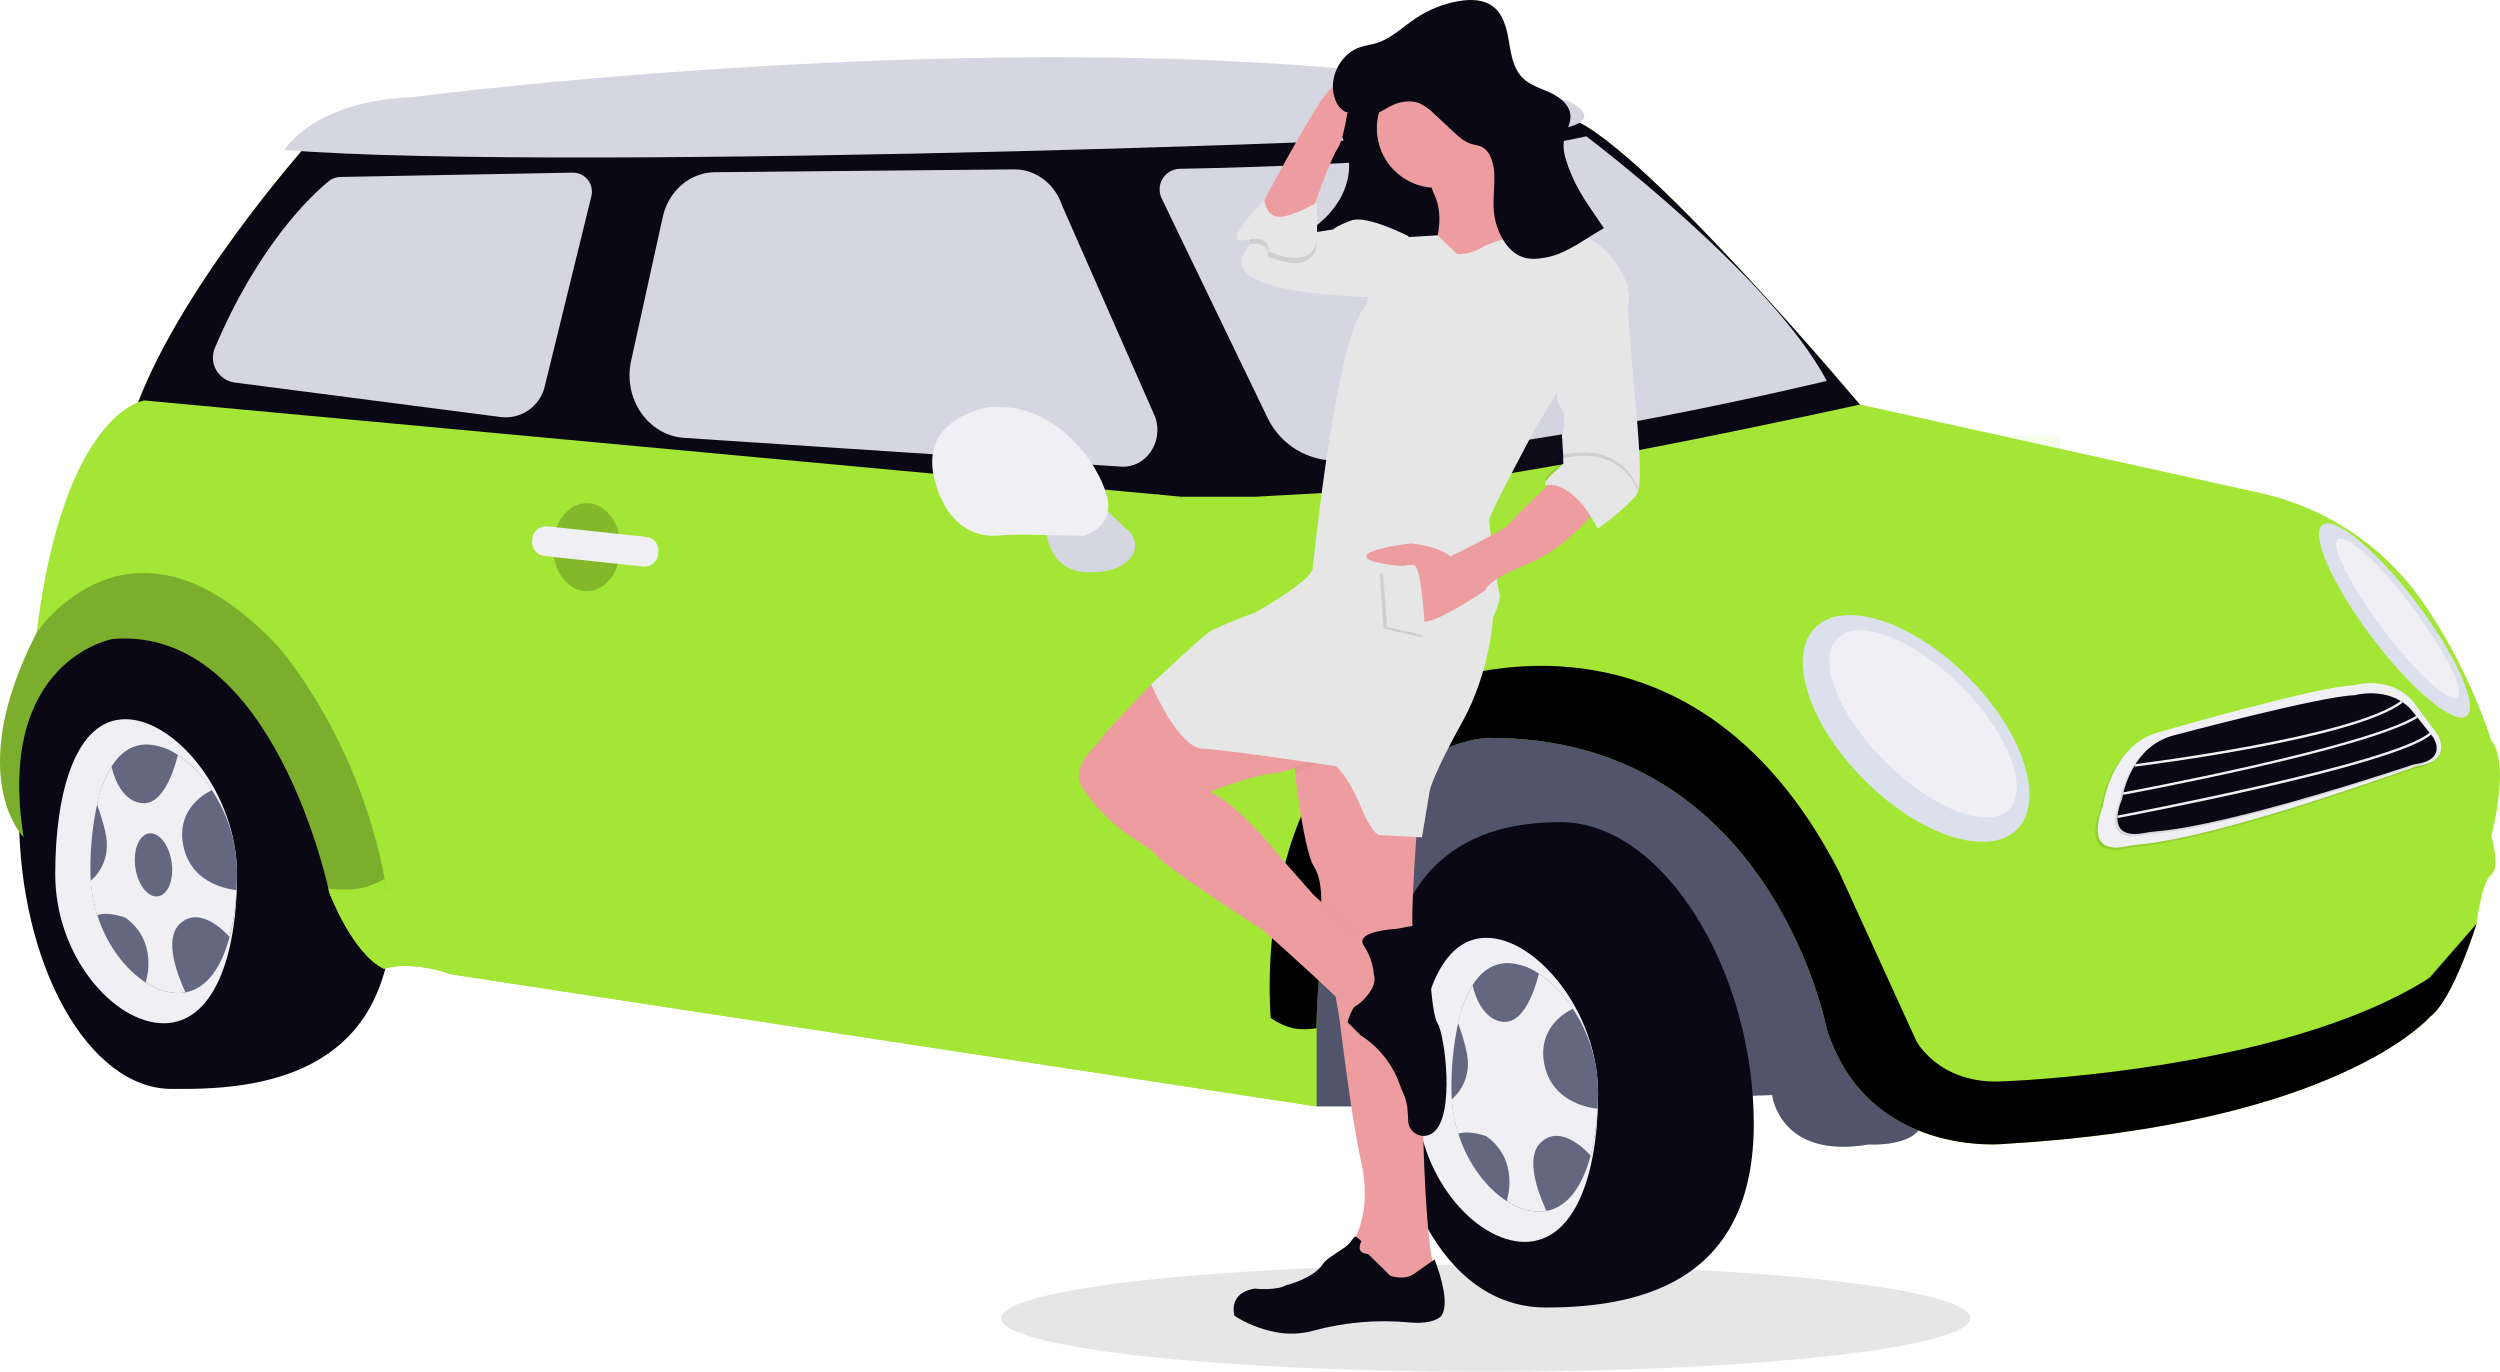
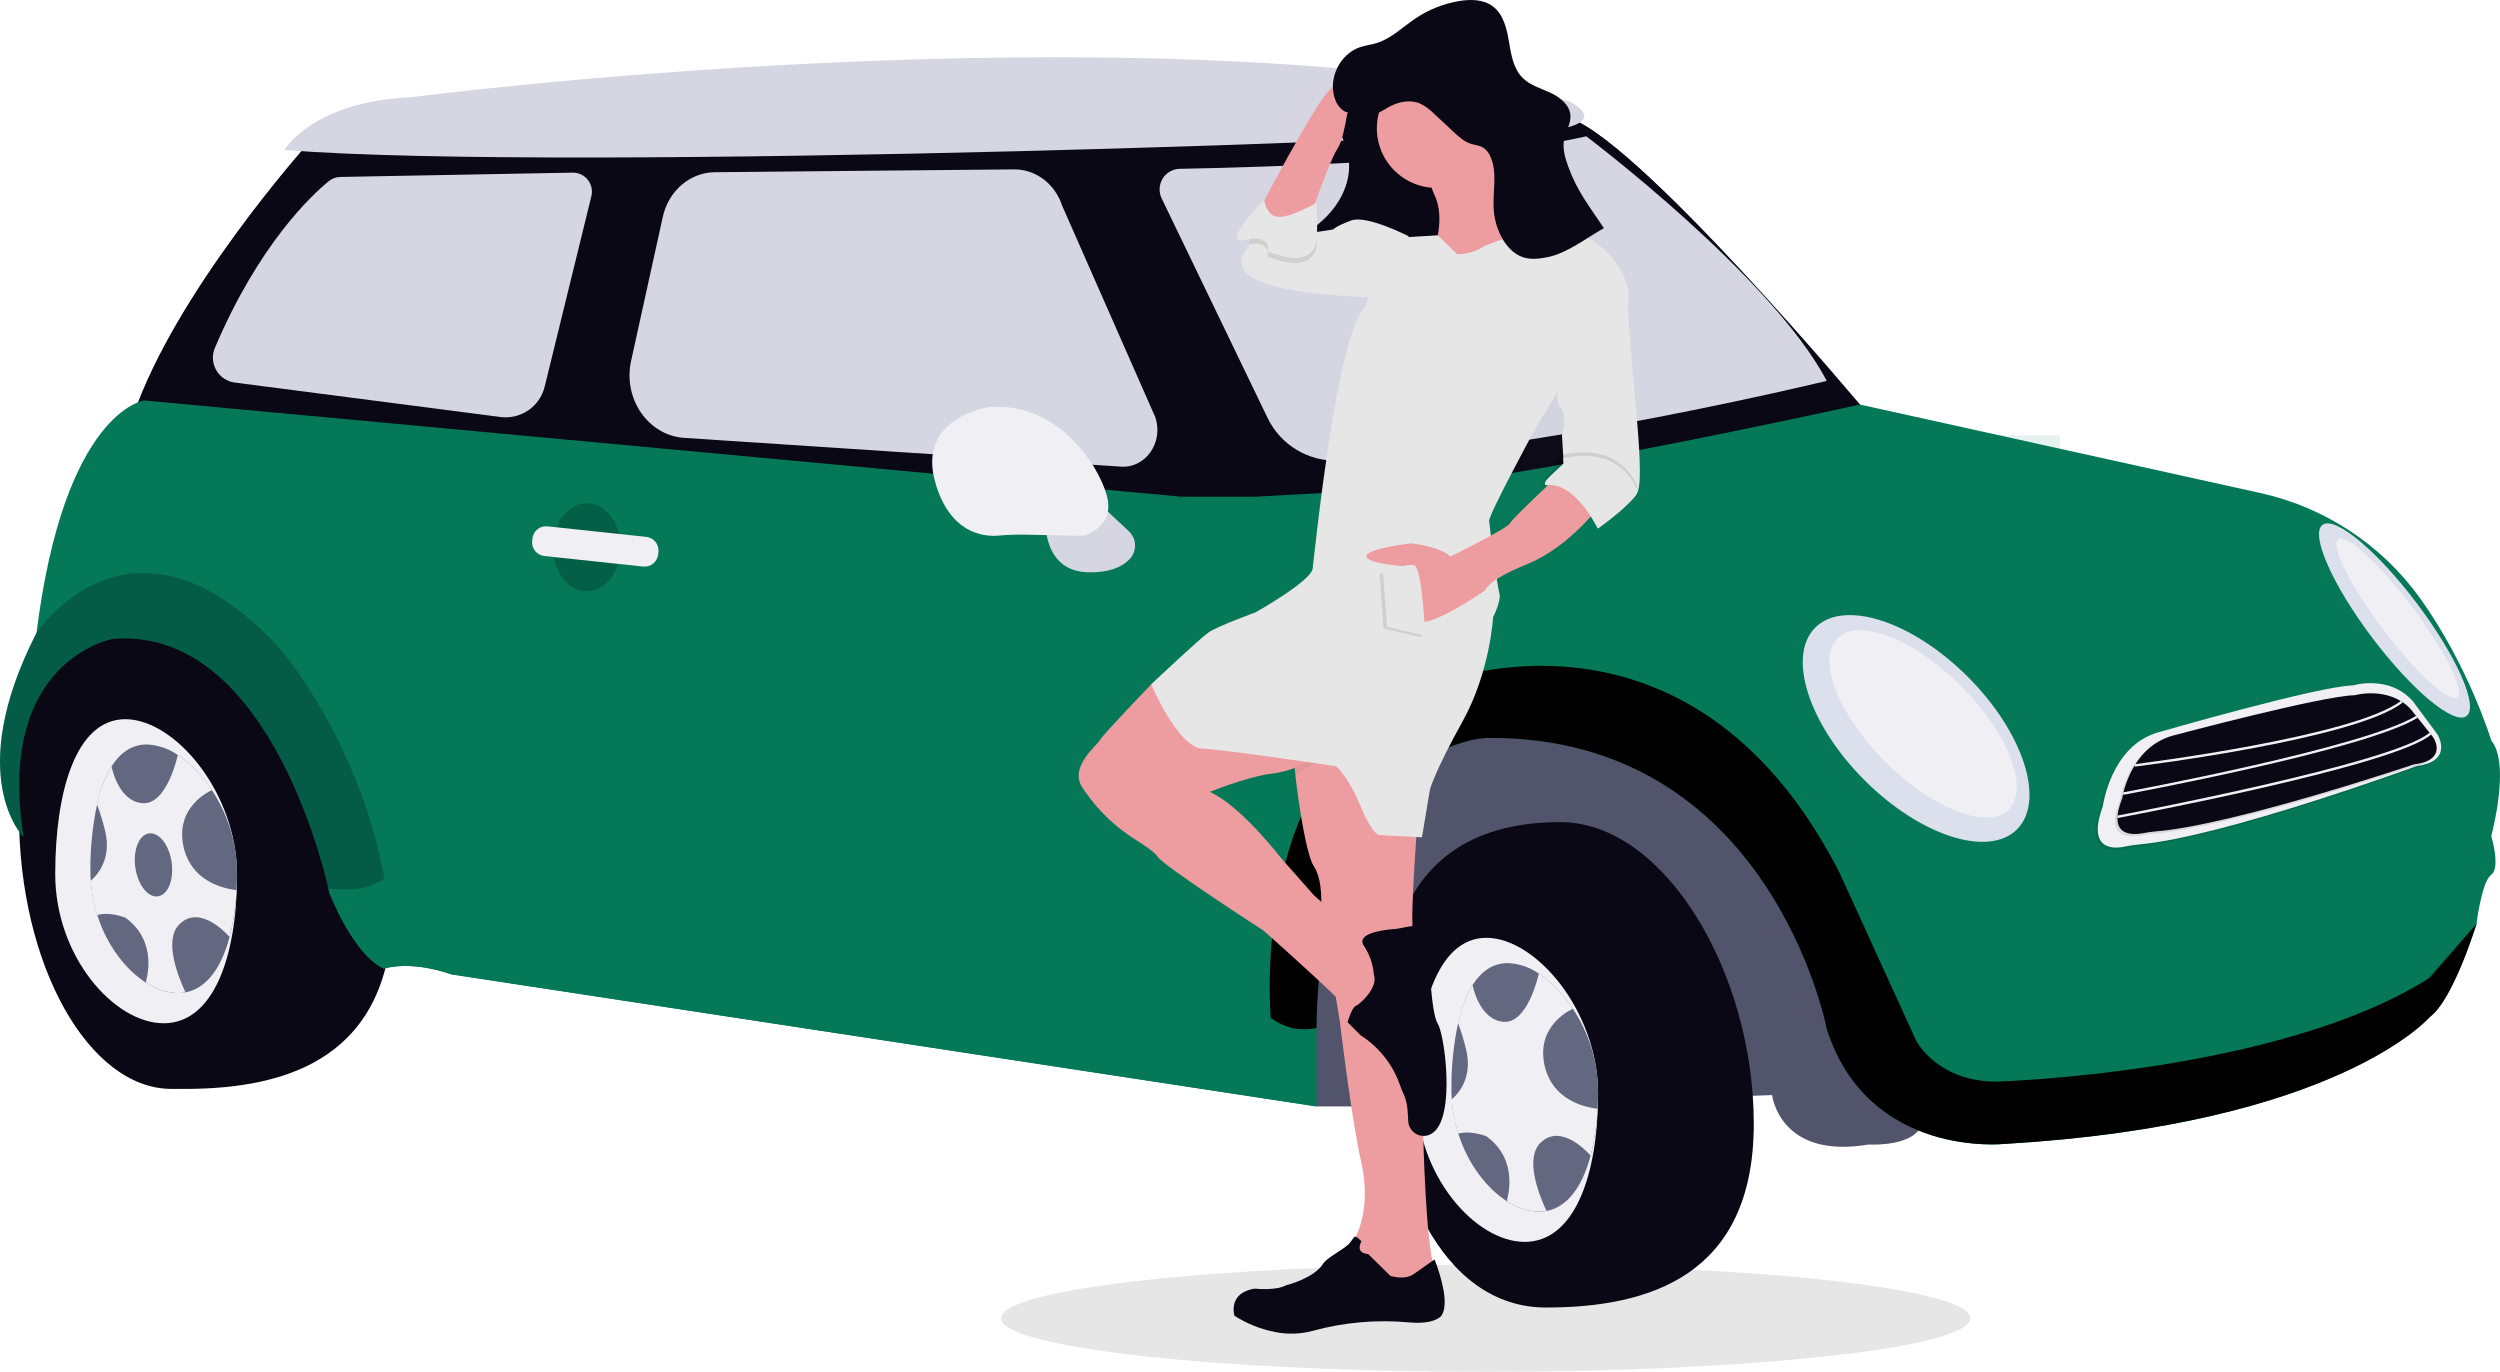
<svg xmlns="http://www.w3.org/2000/svg" width="960" height="526.782" viewBox="0 0 960 526.782">
  <defs>
    <linearGradient id="a" x1="1.208" y1="-3.42" x2="2.208" y2="-3.42" gradientUnits="objectBoundingBox">
      <stop offset="0" stop-color="gray" stop-opacity="0.251" />
      <stop offset="0.54" stop-color="gray" stop-opacity="0.122" />
      <stop offset="1" stop-color="gray" stop-opacity="0.102" />
    </linearGradient>
  </defs>
  <g transform="translate(-469.736 -463.079)">
    <ellipse cx="186.09" cy="20.583" rx="186.09" ry="20.583" transform="translate(854.164 948.694)" fill="#e6e6e6" style="isolation:isolate" />
-     <rect width="46.716" height="46.716" transform="translate(1105.612 644.26)" fill="#a3e635" opacity="0.1" style="isolation:isolate" />
-     <rect width="46.716" height="46.716" transform="translate(1105.612 741.105)" fill="#a3e635" opacity="0.1" style="isolation:isolate" />
-     <path d="M739.686,716.783v36.893q-23.44-1.548-46.716-4.982V716.783Z" transform="translate(412.642 121.156)" fill="#a3e635" opacity="0.1" style="isolation:isolate" />
-     <rect width="163.522" height="21.161" transform="translate(798.649 610.409)" fill="#a3e635" opacity="0.1" style="isolation:isolate" />
-     <rect width="163.522" height="21.161" transform="translate(798.649 674.667)" fill="#a3e635" opacity="0.1" style="isolation:isolate" />
-     <path d="M573.566,625.973v21.15H452.725q-7.882-6.018-15.547-12.341c-3.543-2.922-7.054-5.909-10.619-8.809Z" transform="translate(388.606 112.963)" fill="#a3e635" opacity="0.1" style="isolation:isolate" />
-     <path d="M565.947,684.973v21.161H553.192Q531.714,696.377,511,684.973Z" transform="translate(396.225 118.286)" fill="#a3e635" opacity="0.1" style="isolation:isolate" />
-     <rect width="30.406" height="30.406" transform="translate(571.862 691.751)" fill="#a3e635" opacity="0.1" style="isolation:isolate" />
-     <rect width="30.406" height="30.406" transform="translate(1230.355 630.262)" fill="#a3e635" opacity="0.1" style="isolation:isolate" />
-     <rect width="30.406" height="30.406" transform="translate(1230.355 705.281)" fill="#a3e635" opacity="0.1" style="isolation:isolate" />
-     <rect width="30.406" height="30.406" transform="translate(1346.464 705.281)" fill="#a3e635" opacity="0.1" style="isolation:isolate" />
-     <rect width="30.406" height="30.406" transform="translate(1230.355 780.299)" fill="#a3e635" opacity="0.1" style="isolation:isolate" />
-     <rect width="30.406" height="30.406" transform="translate(1346.464 780.299)" fill="#a3e635" opacity="0.1" style="isolation:isolate" />
-     <path d="M774.41,708.46V688.847h30.406v16.822Z" transform="translate(455.945 166.459)" fill="#a3e635" opacity="0.1" style="isolation:isolate" />
-     <path d="M139,615.163c.981.556,1.973,1.09,2.976,1.624v-.534h8.536v4.819l1.821.829v-5.647h8.536v9.256l1.821.7v-9.954h9.082v13.083l1.821.567v-14.74Z" transform="translate(362.662 111.987)" fill="#a3e635" opacity="0.1" style="isolation:isolate" />
-     <path d="M337.648,443.792s-8.874,24.476,9.452,26.7a4.437,4.437,0,0,0,5.146-.883s-1.286-.425-.1-2.8a11.846,11.846,0,0,0,.927-2.671,5.887,5.887,0,0,0-.382-3.718h0s-.818-7.86-11.458-13.977c0,0-1.908-2.747-2.573-2.867l.556,4.742s3.456-.534,5.647,1.341c0,0-5.451-1.483-5.6-.632,0,.174.4,2.5.4,2.5s6.018-.9,9.311,2.093c0,0-6.3-2.638-9.158-1.21l.861,3.467s6.312-1.265,10.183,2.006c0,0-6.683-2.518-9.954-1.254l1.3,3.271s6.182-1.09,9.387,1.624c0,0-8.013-2.18-9.038-.894a16.843,16.843,0,0,0,2.126,3.576s4.448-.709,6.171,1.09c0,0-5.506-.861-5.7-.294,0,0,2.813,3.38,5.146,4.361a13.344,13.344,0,0,1-5.647-3.87,7.381,7.381,0,0,0,.785,4.132s-2.366-1.09-1.461-4.961c0,0-2.093-2.715-2.1-3.271,0,0-1.428,3.685-1.09,6.269,0,0-1.744-2.7.72-7.13l-1.374-3.271s-2.18,4.764-2.028,7.1c0,0-1.352-3.042,1.744-7.948l-.872-3.4a27.178,27.178,0,0,0-2.584,6.541s-.643-3.085,2.377-7.566l-.316-2.333s-1.537,2.922-1.9,3.8-.632.85-.632.85a11.284,11.284,0,0,1,2.377-5.636S337.953,443.792,337.648,443.792Z" transform="translate(380.391 96.506)" fill="#a3e635" opacity="0.1" style="isolation:isolate" />
-     <path d="M922.97,673.842l10.979,11.589,17.411-30.679-1.57-3.445Z" transform="translate(469.349 163.072)" fill="#a3e635" />
+     <rect width="46.716" height="46.716" transform="translate(1105.612 644.26)" fill="#047857" opacity="0.1" style="isolation:isolate" />
+     <rect width="46.716" height="46.716" transform="translate(1105.612 741.105)" fill="#047857" opacity="0.1" style="isolation:isolate" />
+     <path d="M739.686,716.783v36.893q-23.44-1.548-46.716-4.982V716.783Z" transform="translate(412.642 121.156)" fill="#047857" opacity="0.1" style="isolation:isolate" />
+     <rect width="163.522" height="21.161" transform="translate(798.649 610.409)" fill="#047857" opacity="0.1" style="isolation:isolate" />
+     <rect width="163.522" height="21.161" transform="translate(798.649 674.667)" fill="#047857" opacity="0.1" style="isolation:isolate" />
+     <path d="M573.566,625.973v21.15H452.725q-7.882-6.018-15.547-12.341c-3.543-2.922-7.054-5.909-10.619-8.809Z" transform="translate(388.606 112.963)" fill="#047857" opacity="0.1" style="isolation:isolate" />
+     <path d="M565.947,684.973v21.161H553.192Q531.714,696.377,511,684.973Z" transform="translate(396.225 118.286)" fill="#047857" opacity="0.1" style="isolation:isolate" />
+     <rect width="30.406" height="30.406" transform="translate(571.862 691.751)" fill="#047857" opacity="0.1" style="isolation:isolate" />
+     <rect width="30.406" height="30.406" transform="translate(1230.355 630.262)" fill="#047857" opacity="0.1" style="isolation:isolate" />
+     <rect width="30.406" height="30.406" transform="translate(1230.355 705.281)" fill="#047857" opacity="0.1" style="isolation:isolate" />
+     <rect width="30.406" height="30.406" transform="translate(1346.464 705.281)" fill="#047857" opacity="0.1" style="isolation:isolate" />
+     <rect width="30.406" height="30.406" transform="translate(1230.355 780.299)" fill="#047857" opacity="0.1" style="isolation:isolate" />
+     <rect width="30.406" height="30.406" transform="translate(1346.464 780.299)" fill="#047857" opacity="0.1" style="isolation:isolate" />
+     <path d="M774.41,708.46V688.847h30.406v16.822Z" transform="translate(455.945 166.459)" fill="#047857" opacity="0.1" style="isolation:isolate" />
+     <path d="M139,615.163c.981.556,1.973,1.09,2.976,1.624v-.534h8.536v4.819l1.821.829v-5.647h8.536v9.256l1.821.7v-9.954h9.082v13.083l1.821.567v-14.74Z" transform="translate(362.662 111.987)" fill="#047857" opacity="0.1" style="isolation:isolate" />
+     <path d="M337.648,443.792s-8.874,24.476,9.452,26.7a4.437,4.437,0,0,0,5.146-.883s-1.286-.425-.1-2.8a11.846,11.846,0,0,0,.927-2.671,5.887,5.887,0,0,0-.382-3.718h0s-.818-7.86-11.458-13.977c0,0-1.908-2.747-2.573-2.867l.556,4.742s3.456-.534,5.647,1.341c0,0-5.451-1.483-5.6-.632,0,.174.4,2.5.4,2.5s6.018-.9,9.311,2.093c0,0-6.3-2.638-9.158-1.21l.861,3.467s6.312-1.265,10.183,2.006c0,0-6.683-2.518-9.954-1.254l1.3,3.271s6.182-1.09,9.387,1.624c0,0-8.013-2.18-9.038-.894a16.843,16.843,0,0,0,2.126,3.576s4.448-.709,6.171,1.09c0,0-5.506-.861-5.7-.294,0,0,2.813,3.38,5.146,4.361a13.344,13.344,0,0,1-5.647-3.87,7.381,7.381,0,0,0,.785,4.132s-2.366-1.09-1.461-4.961c0,0-2.093-2.715-2.1-3.271,0,0-1.428,3.685-1.09,6.269,0,0-1.744-2.7.72-7.13l-1.374-3.271s-2.18,4.764-2.028,7.1c0,0-1.352-3.042,1.744-7.948l-.872-3.4a27.178,27.178,0,0,0-2.584,6.541s-.643-3.085,2.377-7.566l-.316-2.333s-1.537,2.922-1.9,3.8-.632.85-.632.85a11.284,11.284,0,0,1,2.377-5.636S337.953,443.792,337.648,443.792Z" transform="translate(380.391 96.506)" fill="#047857" opacity="0.1" style="isolation:isolate" />
+     <path d="M922.97,673.842l10.979,11.589,17.411-30.679-1.57-3.445Z" transform="translate(469.349 163.072)" fill="#047857" />
    <path d="M922.97,673.842l10.979,11.589,17.411-30.679-1.57-3.445Z" transform="translate(469.349 163.072)" opacity="0.2" style="isolation:isolate" />
    <path d="M259.824,703.518c0,58.218-39.869,70.57-79.826,70.57s-62.448-49.06-62.448-107.3S149.94,561.363,189.9,561.363,259.824,645.3,259.824,703.518Z" transform="translate(360.727 107.133)" fill="#090814" />
    <path d="M232.356,668.507c0,58.218-25.664,105.424-57.324,105.424s-58.578-47.207-58.578-105.424c0-8.046-1.243-15.874-.316-23.4,5.789-46.956,31.616-82.017,58.872-82.017C206.692,563.093,232.356,610.289,232.356,668.507Z" transform="translate(360.569 107.289)" fill="#090814" />
-     <path d="M222.949,425.4S172.7,481.74,156.74,528.7l433.908,47.9,232.435-47.9S731.025,418.387,706.146,414.125,222.949,425.4,222.949,425.4Z" transform="translate(364.263 93.782)" fill="#a3e635" />
+     <path d="M222.949,425.4S172.7,481.74,156.74,528.7l433.908,47.9,232.435-47.9S731.025,418.387,706.146,414.125,222.949,425.4,222.949,425.4Z" transform="translate(364.263 93.782)" fill="#047857" />
    <path d="M222.949,425.4S172.7,481.74,156.74,528.7l433.908,47.9,232.435-47.9S731.025,418.387,706.146,414.125,222.949,425.4,222.949,425.4Z" transform="translate(364.263 93.782)" fill="#090814" style="isolation:isolate" />
-     <path d="M476.53,512.8l69.643,195.39V658.734l19.384-55.362,53.7-23.778,68.1,30.9,24.356,7.61,2.126-45.07-80.96-39.913L595.19,515.031l-86.269-7.523-23.8-4.252Z" transform="translate(429.07 149.715)" fill="#a3e635" />
-     <path d="M539.134,576.913l63.364,7.272c-2.878-25.3,15.906-25.3,15.906-25.3l-63.386-10.968H525.43" transform="translate(397.527 105.92)" fill="#a3e635" />
+     <path d="M476.53,512.8l69.643,195.39V658.734l19.384-55.362,53.7-23.778,68.1,30.9,24.356,7.61,2.126-45.07-80.96-39.913L595.19,515.031l-86.269-7.523-23.8-4.252Z" transform="translate(429.07 149.715)" fill="#047857" />
+     <path d="M539.134,576.913l63.364,7.272c-2.878-25.3,15.906-25.3,15.906-25.3l-63.386-10.968H525.43" transform="translate(397.527 105.92)" fill="#047857" />
    <path d="M574.066,775.784h44.917l130.074-4.361s2.813,24.8,37.068,18.97c0,0,18.861,1.21,20.889-9.038S764.059,676.4,764.059,676.4L702.734,630.61l-55.6-13.5-39.913,11.742-25.359,40.338L565.9,724.413Z" transform="translate(401.178 112.163)" fill="#636780" />
    <path d="M574.066,775.784h44.917l130.074-4.361s2.813,24.8,37.068,18.97c0,0,18.861,1.21,20.889-9.038S764.059,676.4,764.059,676.4L702.734,630.61l-55.6-13.5-39.913,11.742-25.359,40.338L565.9,724.413Z" transform="translate(401.178 112.163)" fill="#090814" opacity="0.2" style="isolation:isolate" />
    <path d="M229.17,437.046c-6.432,5.255-26.754,24.1-43.685,63.963a9.638,9.638,0,0,0,7.632,13.355l102.023,13.224A15.416,15.416,0,0,0,312.1,515.967L330.037,442.8a7.3,7.3,0,0,0-7.239-9.049l-89.147,1.657a7.228,7.228,0,0,0-4.481,1.635Z" transform="translate(366.786 95.62)" fill="#d6d6e3" />
    <path d="M364.189,433.694l114.888-1.09c8.275-.076,15.688,5.451,18.479,13.889l35.825,81.363c3.173,9.529-3.685,19.45-13.083,18.9L352.6,535.717c-13.911-.807-23.756-14.99-20.54-29.61l12.156-55.242C346.408,440.878,354.65,433.781,364.189,433.694Z" transform="translate(380.025 95.516)" fill="#d6d6e3" />
    <path d="M525.934,433.437c31.409-.567,114.648-2.944,156.054-12.483,0,0,71.061,53.53,92.353,93.912,0,0-110.767,26.961-187.267,30.614a28.989,28.989,0,0,1-27.441-16.353l-40.676-84.3a7.915,7.915,0,0,1,6.977-11.393Z" transform="translate(396.87 94.465)" fill="#d6d6e3" />
-     <path d="M614.063,755.042v30.047L281.916,734.382c-16.277-5.636-25.991-2.18-25.991-2.18-11.992-5.854-20.714-28.695-20.965-29.436h0l6.269-18.152L190.316,600.4l-67.735,2.813c10.651-85.157,41.319-89.224,41.319-89.224L561.83,550.93Z" transform="translate(361.181 102.859)" fill="#a3e635" />
+     <path d="M614.063,755.042v30.047L281.916,734.382c-16.277-5.636-25.991-2.18-25.991-2.18-11.992-5.854-20.714-28.695-20.965-29.436h0l6.269-18.152L190.316,600.4l-67.735,2.813c10.651-85.157,41.319-89.224,41.319-89.224L561.83,550.93Z" transform="translate(361.181 102.859)" fill="#047857" />
    <path d="M510.424,571.7c-2.606,2.856-7.37,5.451-16.157,5.211-13.464-.327-16.015-11.818-16.353-18.675a32.1,32.1,0,0,1,.142-5.037l17.64-5.4,3.609,3.369,10.651,9.976A7.533,7.533,0,0,1,510.424,571.7Z" transform="translate(393.236 105.91)" fill="#d6d6e3" />
    <path d="M458.115,510.555s-28.171,3.772-20.66,29.24c5.691,19.3,18.392,20.594,24.214,20.1a96.445,96.445,0,0,1,10.194-.371l22.273.447s12.581-2.933,9.06-15.612S483.474,508.44,458.115,510.555Z" transform="translate(391.513 108.858)" fill="#f0f0f4" />
    <ellipse cx="12.995" cy="16.909" rx="12.995" ry="16.909" transform="translate(682.061 656.286)" opacity="0.2" style="isolation:isolate" />
    <rect width="11.458" height="48.646" rx="5.25" transform="translate(673.533 676.03) rotate(-83.91)" fill="#f0f0f4" />
-     <path d="M118.747,676.143s-23.331-23.015,5-78.42c0,0,36.315-54.936,92.669,5.168,0,0,32.4,36.152,41.8,93.912l-22.077.469S214.981,594.91,153,600.067C153,600.067,107.922,608.058,118.747,676.143Z" transform="translate(360.02 108.343)" fill="#a3e635" />
+     <path d="M118.747,676.143s-23.331-23.015,5-78.42c0,0,36.315-54.936,92.669,5.168,0,0,32.4,36.152,41.8,93.912l-22.077.469S214.981,594.91,153,600.067C153,600.067,107.922,608.058,118.747,676.143Z" transform="translate(360.02 108.343)" fill="#047857" />
    <path d="M118.747,676.143s-23.331-23.015,5-78.42c0,0,36.315-54.936,92.669,5.168,0,0,32.4,36.152,41.8,93.912l-22.077.469S214.981,594.91,153,600.067C153,600.067,107.922,608.058,118.747,676.143Z" transform="translate(360.02 108.343)" fill="#090814" opacity="0.25" style="isolation:isolate" />
    <path d="M604.763,739.458V769.5L272.616,718.8c-16.277-5.636-25.991-2.18-25.991-2.18-11.992-5.854-20.714-28.695-20.965-29.436h0l22.077-.469,63.865,8.918L543.721,728.97s41.167,4.7,43.511,6.541S604.763,739.458,604.763,739.458Z" transform="translate(370.481 118.443)" fill="none" />
-     <path d="M604.763,739.458V769.5L272.616,718.8c-16.277-5.636-25.991-2.18-25.991-2.18-11.992-5.854-20.714-28.695-20.965-29.436h0l22.077-.469,63.865,8.918L543.721,728.97s41.167,4.7,43.511,6.541S604.763,739.458,604.763,739.458Z" transform="translate(370.481 118.443)" fill="#a3e635" />
+     <path d="M604.763,739.458V769.5L272.616,718.8c-16.277-5.636-25.991-2.18-25.991-2.18-11.992-5.854-20.714-28.695-20.965-29.436h0l22.077-.469,63.865,8.918L543.721,728.97s41.167,4.7,43.511,6.541S604.763,739.458,604.763,739.458Z" transform="translate(370.481 118.443)" fill="#047857" />
    <path d="M1007.794,633.723s-110.821,56.354-247.48,50.717c0,0-30.722,1.515-32.859-1.3s7.926,11.84,7.926,11.84,3.794-3.968,7.555-3.968,20.954,1.276,20.954,1.276,196.458-8.318,246.706-52.93Z" transform="translate(415.727 113.662)" fill="none" />
-     <path d="M1026.675,682.139c.829,3.085,2.758,11.611-.305,13.911-1.167.872-2.18,3.02-2.965,5.571a86.714,86.714,0,0,0-2.66,13.213L988.8,750.518l-54,21.139-129.137,8.918L727.714,653.794l-175.144-103,47.817-2.649c47.828-2.66,183.593-32.707,183.593-32.707l153.58,33.928a102.917,102.917,0,0,1,61.6,40.567c18.7,26.165,27.256,54.511,27.256,54.511,2.311,2.769,3.205,7.3,3.336,12.276.174,8.1-1.679,17.324-2.693,21.728-.381,1.646-.643,2.627-.643,2.627S1026.5,681.442,1026.675,682.139Z" transform="translate(399.975 102.989)" fill="#a3e635" />
-     <path d="M557.334,742.683s-9.387-100.431,61.052-127.7c0,0,99.079-41.81,157.308,71.824l29.578,64.8s8.449,15.961,31.464,15.492c0,0,108.466-3.271,165.714-39.913l17.9-20.66s-8.918,29.109-17.847,35.683c0,0-35.214,41.33-163.413,48.842,0,0-52.429,5.636-68.237-44.143,0,0-21.445-112.7-130.391-111.759,0,0-64.007,1.265-65.577,111.453Z" transform="translate(400.368 111.293)" fill="#a3e635" />
+     <path d="M1026.675,682.139c.829,3.085,2.758,11.611-.305,13.911-1.167.872-2.18,3.02-2.965,5.571a86.714,86.714,0,0,0-2.66,13.213L988.8,750.518l-54,21.139-129.137,8.918L727.714,653.794l-175.144-103,47.817-2.649c47.828-2.66,183.593-32.707,183.593-32.707l153.58,33.928a102.917,102.917,0,0,1,61.6,40.567c18.7,26.165,27.256,54.511,27.256,54.511,2.311,2.769,3.205,7.3,3.336,12.276.174,8.1-1.679,17.324-2.693,21.728-.381,1.646-.643,2.627-.643,2.627S1026.5,681.442,1026.675,682.139Z" transform="translate(399.975 102.989)" fill="#047857" />
+     <path d="M557.334,742.683s-9.387-100.431,61.052-127.7c0,0,99.079-41.81,157.308,71.824l29.578,64.8s8.449,15.961,31.464,15.492c0,0,108.466-3.271,165.714-39.913l17.9-20.66s-8.918,29.109-17.847,35.683c0,0-35.214,41.33-163.413,48.842,0,0-52.429,5.636-68.237-44.143,0,0-21.445-112.7-130.391-111.759,0,0-64.007,1.265-65.577,111.453Z" transform="translate(400.368 111.293)" fill="#047857" />
    <path d="M557.334,742.683s-9.387-100.431,61.052-127.7c0,0,99.079-41.81,157.308,71.824l29.578,64.8s8.449,15.961,31.464,15.492c0,0,108.466-3.271,165.714-39.913l17.9-20.66s-8.918,29.109-17.847,35.683c0,0-35.214,41.33-163.413,48.842,0,0-52.429,5.636-68.237-44.143,0,0-21.445-112.7-130.391-111.759,0,0-64.007,1.265-65.577,111.453a25.176,25.176,0,0,1-9.178,0A25.806,25.806,0,0,1,557.334,742.683Z" transform="translate(400.368 111.293)" style="isolation:isolate" />
    <path d="M623.768,640.546l-.916.153c0-.109-1.951-11.7-8.384-20.91-13.486-19.308-17.891-32.4-18.392-41.145a22.521,22.521,0,0,1,1.09-8.962c2.1-5.9,7.74-10.259,15.394-12.418h0l1.635.273c-7.359,2.071-14.173,6.868-16.19,12.461a22,22,0,0,0-1.09,8.842c.545,8.558,4.96,21.4,18.228,40.425C621.794,628.64,623.757,640.426,623.768,640.546Z" transform="translate(403.894 106.763)" opacity="0.2" style="isolation:isolate" />
    <ellipse cx="10.815" cy="45.942" rx="10.815" ry="45.942" transform="matrix(0.799, -0.602, 0.602, 0.799, 1352.924, 671.146)" fill="#dce0ed" />
    <ellipse cx="7.021" cy="37.94" rx="7.021" ry="37.94" transform="matrix(0.799, -0.602, 0.602, 0.799, 1362.018, 674.417)" fill="#f0f0f4" />
    <path d="M849.7,661.531s3.053-23.015,21.139-28.182c0,0,61.51-17.792,74.9-18.054,0,0,13.846-4.241,23,6.083l9.387,12.679s6.541,10.335-7.98,12.211c0,0-74.342,27.256-106.58,30.09a45.462,45.462,0,0,0-5.451.829C853.41,678.168,843.522,678.451,849.7,661.531Z" transform="translate(426.605 111.921)" opacity="0.1" style="isolation:isolate" />
    <path d="M850.574,660.671s3.053-23.015,21.128-28.182c0,0,61.51-17.792,74.9-18.054,0,0,13.846-4.252,23,6.083L979,633.2s6.541,10.324-7.991,12.211c0,0-74.331,27.256-106.569,30.09a45.282,45.282,0,0,0-5.451.829C854.27,677.308,844.381,677.592,850.574,660.671Z" transform="translate(426.683 111.843)" fill="#f0f0f4" />
    <path d="M856.5,658.307s2.845-19.679,19.624-24.094c0,0,57.193-15.263,69.632-15.448,0,0,12.875-3.63,21.39,5.2l8.722,10.848s6.105,8.842-7.424,10.444c0,0-69.109,23.331-99.079,25.74a46.092,46.092,0,0,0-5.026.709C859.947,672.48,850.756,672.763,856.5,658.307Z" transform="translate(427.231 112.245)" opacity="0.1" style="isolation:isolate" />
    <path d="M857.372,657.427S860.207,637.8,877,633.333c0,0,57.193-15.263,69.632-15.448,0,0,12.875-3.641,21.39,5.2l8.722,10.9s6.105,8.831-7.424,10.444c0,0-69.12,23.331-99.09,25.74a45.667,45.667,0,0,0-5,.709C860.806,671.666,851.616,671.905,857.372,657.427Z" transform="translate(427.309 112.166)" fill="#090814" />
    <path d="M861.66,645.067l-.12-.938c.84-.1,84.372-10.477,102.35-24.356l.578.741C946.283,634.524,865.1,644.62,861.66,645.067Z" transform="translate(427.851 112.403)" fill="#f0f0f4" />
    <path d="M857.634,655.406l-.164-.927c.916-.164,92.811-17.182,112.631-29.436l.5.8C950.629,638.192,858.56,655.232,857.634,655.406Z" transform="translate(427.484 112.879)" fill="#f0f0f4" />
    <path d="M855.644,663.776l-.174-.916c1.09-.207,106.842-20.169,119.924-31.867l.621.7C962.791,643.564,860.005,662.959,855.644,663.776Z" transform="translate(427.303 113.415)" fill="#f0f0f4" />
-     <path d="M987.33,667.684c-2.954-.207-5.32-5.277-5.32-11.48s2.464-11.491,5.451-11.491a3.467,3.467,0,0,1,2.5,1.232C990.2,654.046,988.344,663.269,987.33,667.684Z" transform="translate(438.72 114.653)" fill="#a3e635" />
+     <path d="M987.33,667.684c-2.954-.207-5.32-5.277-5.32-11.48s2.464-11.491,5.451-11.491a3.467,3.467,0,0,1,2.5,1.232C990.2,654.046,988.344,663.269,987.33,667.684Z" transform="translate(438.72 114.653)" fill="#047857" />
    <path d="M198.988,686.051c0,31.616-9.158,56.975-28.182,56.975s-41.636-25.653-41.636-57.291,7.9-59.472,26.928-59.472S198.988,654.413,198.988,686.051Z" transform="translate(361.775 112.989)" fill="#f0f0f4" />
    <path d="M197.859,684.016q0,3.6-.2,7.065a89.4,89.4,0,0,1-2.66,18.01c-3.085,11.644-8.722,19.733-16.942,21.27a16.046,16.046,0,0,1-2.933.262,23.036,23.036,0,0,1-12.167-3.947c-7.839-4.993-15.067-14.315-18.741-25.969a55.211,55.211,0,0,1-2.518-13.2c-.087-1.221-.131-2.464-.131-3.707a116.239,116.239,0,0,1,2.562-25.631,47.185,47.185,0,0,1,5.538-14.565c3.358-5.287,7.817-8.438,13.53-8.438a22.393,22.393,0,0,1,11.916,4.023,46.432,46.432,0,0,1,13.083,13.53,57.9,57.9,0,0,1,9.659,31.3Z" transform="translate(362.893 113.792)" fill="#636780" />
    <path d="M197.634,690.792A89.4,89.4,0,0,1,195,708.759c-.393-.447-11.164-12.9-19.253-4.906-5.942,5.854-.938,19.188,2.311,26.165a16.03,16.03,0,0,1-2.933.262,23.037,23.037,0,0,1-12.167-3.947v-.894s4.786-14.914-7.98-24.1c0,0-6.2-2.464-10.815-.981a55.208,55.208,0,0,1-2.518-13.2c1.09-.861,8.558-7.261,5.506-19.319a87.82,87.82,0,0,0-3.074-10.019,47.183,47.183,0,0,1,5.593-14.543s2.453,13.312,11.84,14.107,13.486-18.01,13.606-18.534a46.432,46.432,0,0,1,13.083,13.53S173.2,658.609,177.574,675.2C180.779,686.955,191.638,690.018,197.634,690.792Z" transform="translate(362.9 114.124)" fill="#f0f0f4" />
    <ellipse cx="7.042" cy="12.209" rx="7.042" ry="12.209" transform="translate(519.992 784.086) rotate(-8.049)" fill="#636780" />
    <path d="M552.57,547.863" transform="translate(399.975 105.915)" />
    <path d="M209.86,428.71s10.9-18.534,48.21-20.191c0,0,272.665-35.607,444.811,1.406,0,0,14.7,6.541-1.254,10.379S319.111,437.41,209.86,428.71Z" transform="translate(369.055 91.952)" fill="#d6d6e3" />
-     <path d="M246.944,682.5a30.41,30.41,0,0,1-9.817,3.718,43.767,43.767,0,0,1-11.737,0,11.174,11.174,0,0,0,.621,2.18c.425,1.09,23.985-.839,23.985-.839l-2.268-.469Z" transform="translate(370.456 118.063)" fill="#a3e635" />
+     <path d="M246.944,682.5a30.41,30.41,0,0,1-9.817,3.718,43.767,43.767,0,0,1-11.737,0,11.174,11.174,0,0,0,.621,2.18c.425,1.09,23.985-.839,23.985-.839l-2.268-.469Z" transform="translate(370.456 118.063)" fill="#047857" />
    <path d="M739.209,778.339c0,58.218-39.869,70.57-79.826,70.57s-62.448-49.06-62.448-107.3,28.012-79.1,67.969-79.1S739.209,720.122,739.209,778.339Z" transform="translate(403.978 116.258)" fill="#090814" />
    <path d="M678.373,763.051c0,31.616-9.158,56.975-28.182,56.975s-41.636-25.653-41.636-57.291,7.9-59.472,26.928-59.472S678.373,731.413,678.373,763.051Z" transform="translate(405.026 119.936)" fill="#f0f0f4" />
    <path d="M677.244,761.016q0,3.6-.2,7.065a89.4,89.4,0,0,1-2.66,18.011c-3.085,11.643-8.722,19.733-16.942,21.27a16.042,16.042,0,0,1-2.933.262,23.036,23.036,0,0,1-12.167-3.947c-7.839-4.993-15.067-14.315-18.741-25.969a55.207,55.207,0,0,1-2.518-13.2c-.087-1.221-.131-2.464-.131-3.707a116.234,116.234,0,0,1,2.562-25.631,47.181,47.181,0,0,1,5.538-14.565c3.358-5.288,7.817-8.438,13.53-8.438a22.393,22.393,0,0,1,11.916,4.023,46.432,46.432,0,0,1,13.083,13.53,57.9,57.9,0,0,1,9.659,31.3Z" transform="translate(406.144 120.739)" fill="#636780" />
    <path d="M677.019,767.792a89.409,89.409,0,0,1-2.638,17.967c-.392-.447-11.164-12.9-19.253-4.906-5.942,5.854-.938,19.188,2.311,26.165a16.042,16.042,0,0,1-2.933.262,23.037,23.037,0,0,1-12.167-3.947v-.894s4.786-14.914-7.98-24.1c0,0-6.2-2.464-10.815-.981a55.207,55.207,0,0,1-2.518-13.2c1.09-.861,8.558-7.261,5.506-19.319a87.829,87.829,0,0,0-3.075-10.019,47.181,47.181,0,0,1,5.593-14.544s2.453,13.312,11.84,14.107,13.486-18.01,13.606-18.534a46.432,46.432,0,0,1,13.083,13.53s-14.99,6.236-10.619,22.829C660.164,763.955,671.022,767.018,677.019,767.792Z" transform="translate(406.151 121.071)" fill="#f0f0f4" />
    <ellipse cx="28.062" cy="54.784" rx="28.062" ry="54.784" transform="translate(1146.946 723.917) rotate(-45)" fill="#dce0ed" />
    <ellipse cx="20.572" cy="46.487" rx="20.572" ry="46.487" transform="translate(1160.8 722.727) rotate(-45)" fill="#f0f0f4" />
    <g transform="translate(1043.844 607.019)" opacity="0.1">
      <path d="M644.552,556.792c-.447.818-3.652,2.736-7.555,4.851-.36-2.845-.621-4.993-.676-5.658-.229-2.431,4.961-13.323,4.961-13.323s9.932-13.323,9.7-15.328,3.838-7.762,3.838-7.762l9.005-14.6a6.542,6.542,0,0,0,.927,6.836c2.715,3.554.447,10.662.447,10.662l.556,8.962v.894c-.316.316-1.766,1.7-4.971,4.59-2.955,2.66-2.431,3.478-2.093,3.7-.676,1.2.153,1.406.153,1.406a4.764,4.764,0,0,0,.785-.065l-.719.665C653.415,547.765,645.359,555.342,644.552,556.792Z" transform="translate(-636.313 -504.973)" fill="url(#a)" />
    </g>
    <path d="M591.327,401.321c-2.693,2.813.371,6.759-1.723,9.812-1.188,1.712-3.8,2.791-5.288,4.361-2.889,3.14-.709,7.152.687,10.728,5.1,13.017-2.551,27.855-18.534,35.977a33.481,33.481,0,0,0,21.968,1.8c7.152-1.908,18.34,6.5,19.779,1.446,1.09-3.587,11.455-.941,13.3-4.375,2.867-5.353-5.342-27.9-2.747-33.311,2.028-4.241-.185-8.82-2.769-12.919a102.544,102.544,0,0,0-11.044-14.413c-2.508-2.737-2.508-3.816-6.541-3.085A19.308,19.308,0,0,0,591.327,401.321Z" transform="translate(401.229 92.315)" fill="#090814" />
    <path d="M613.154,663.021s-3.271,39.989-1.864,45.342,3.838,77.689,3.838,77.689.981,42.17,4.263,51.022S597.2,843.41,596.331,843.3s-7.206-18.032-7.206-18.032,6.225-10.9,2.289-28.346-8.3-54.511-8.3-54.511l-7.239-43.663s.981-10.27-2.835-16.059-8.722-43.7-7.632-46.978,27.059-10.488,27.059-10.488l11.186,14.642Z" transform="translate(401.12 112.895)" fill="#ed9da0" />
    <path d="M16.743,81.288A57,57,0,0,0,23.57,63.234c.862-5.047.74-10.441-1.581-15.162a11.744,11.744,0,0,1-.875-2.351A22.879,22.879,0,1,1,43.832,32.173c3.43,4.782,8.862,11.848,13.938,16.267,2.768,2.39,5.452,3.994,7.631,3.994,8.8.007-25.076,33.882-25.076,33.882Z" transform="translate(998.411 489.447)" fill="#ed9da0" />
    <path d="M544.525,838.886a45.117,45.117,0,0,0,15.623,6.258,31.617,31.617,0,0,0,14.26-.4,103.791,103.791,0,0,1,37.471-3.271c9.616.818,12.069-2.508,12.069-2.508,1.6-2.18,1.548-5.974.9-9.812a65,65,0,0,0-3.467-11.894s-4.361,3.063-7.98,5.625-9.005.665-9.005.665l-8.523-8.355c-5.244-.382-2.574-4.891-2.574-4.891-2.3-2.464-2.769-1.646-2.769-1.646l-1.57,2.115c-1.679,2.333-8.887,5.691-10.381,8.144-3.434,5.625-14.173,8.264-14.173,8.264a11.45,11.45,0,0,1-2.889,1.025,32.985,32.985,0,0,1-9.191.273,12.2,12.2,0,0,0-4.6,1.57C542.759,833.086,544.525,838.886,544.525,838.886Z" transform="translate(399.222 129.433)" fill="#090814" />
    <path d="M575.207,691.332a11.482,11.482,0,0,1-.087,1.548l5.549,33.612c.992.948,1.951,1.853,2.856,2.736a73.048,73.048,0,0,1,7.751,8.177c3.271,5.08,14.86,2.464,14.642,1.973s-4.971-24.421-4.971-24.421l-3.761-9.67s-3.925,2.453-7.784-1.635c-2.431-2.584-7.871-7.632-11.567-11.011l-2.606-2.377C575.229,690.656,575.218,691.038,575.207,691.332Z" transform="translate(402.01 118.763)" opacity="0.03" style="isolation:isolate" />
    <path d="M565.773,643.439v.676c.076.719.153,1.483.24,2.268.807-.294,1.6-.611,2.388-.959l1.09-.5a57.392,57.392,0,0,0,10.15-6.28l-9.507-4.088-2.813-1.21a4.3,4.3,0,0,0-1.875,1.635,43.567,43.567,0,0,0,.327,8.46Z" transform="translate(401.13 113.627)" opacity="0.05" style="isolation:isolate" />
    <path d="M490.991,653.533c.262.392.512.785.785,1.177a66.679,66.679,0,0,0,20.158,19.264c3.521,2.18,7.021,4.633,8.068,6.269,2.289,3.6,40.643,28.346,40.643,28.346s17.847,15.808,28.629,26.242l1.374,1.33.665.654c.8.774,1.516,1.5,2.18,2.18.959.97,1.755,1.821,2.366,2.529.229.262.436.5.61.72a8.382,8.382,0,0,1,.567.763c3.271,5.08,14.86,2.453,14.642,1.962s-4.993-24.4-4.993-24.4l-3.772-9.67a5.876,5.876,0,0,1-4.95.327,7.633,7.633,0,0,1-2.824-1.973c-2.431-2.573-7.882-7.632-11.578-11-2.18-2.006-3.75-3.423-3.75-3.423l-12.3-13.922s-15.732-20.485-27.528-25.566c0,0,13.29-5.451,22.775-6.89A41.43,41.43,0,0,0,573.3,645.9l1.09-.512a57.905,57.905,0,0,0,10.15-6.28l-9.474-4.077-49.976-21.488c-.305,0-3.205.2-5.331.338l-2.257.153s-18.632,19.341-19.624,21.314S485.91,645.629,490.991,653.533Z" transform="translate(394.299 111.841)" fill="#ed9da0" />
    <path d="M584.33,736.03l4.971,4.993A37.188,37.188,0,0,1,604.346,759.8a40.178,40.178,0,0,0,1.777,4.361,19.513,19.513,0,0,1,1.3,6.127c.12,1.275.174,2.529.218,3.619a5.887,5.887,0,0,0,1.483,3.783l.065.065a5.876,5.876,0,0,0,8.035.687c.174-.142.273-.24.273-.24,8.188-6.716,4.176-37.373,1.472-41.636s-3.194-26.165-4.186-33.1c-.458-3.271-2.18-4.274-4.426-4.361s-5.2.883-7.762,1.167h-.414c-5.091.4-14.849,1.908-11.436,6.629a22.9,22.9,0,0,1,3.718,10.9c1.81,4.993-5.451,11.393-6.956,11.993S584.33,736.03,584.33,736.03Z" transform="translate(402.841 119.56)" fill="#090814" />
    <path d="M611.259,456.885s-16.124-8.319-22.131-6.1-6.89,3.434-6.89,3.434l-6.225.981v-6.661s-22.306,1.646-24.552.741a.533.533,0,0,1-.142-.087c-1.09-1.09.654,8.635-.981,10.706s-8.722,9.245,4.481,14.565,43.151,5.865,43.151,5.865l8.526-16.822Z" transform="translate(399.47 96.954)" fill="#e6e6e6" />
    <path d="M515.19,628.39s10.259,24.257,19.624,24.7,51.349,6.77,51.349,6.77,4.361,3.271,9.4,15.263S603,686.281,603,686.281l16.168.872,3.064-18.348s1.744-6.781,12.45-26.013,11.8-40.2,11.8-40.2,3.271-6.345,2.409-9.18-3.718-25.359-3.936-27.757,17.923-35.792,17.923-35.792l8.722-14.38a6.541,6.541,0,0,0,.9,6.727c2.617,3.5.425,10.488.425,10.488l.534,8.82.12,2.115s-1.308,1.308-4.884,4.59-1.886,3.707-1.886,3.707c11.153-1.526,19.886,16.615,19.886,16.615s9.4-6.541,14.173-12.243a7.556,7.556,0,0,0,1.21-2.1c2.9-7.272-3.391-52.745-3.827-71.758,2.4-5.015-3.9-20.935-17.764-26.471S644.1,459.429,642.8,460.3a18.228,18.228,0,0,1-10.074,2.922l-7.523-7.25-22.2,1.352-5.168,25.566c-11.371,9.387-20,96.311-20.656,101.119s-21.928,16.755-21.928,16.755-14.413,5.244-17.923,7.632S515.19,628.39,515.19,628.39Z" transform="translate(396.603 97.463)" fill="#e6e6e6" />
    <path d="M553.27,450.906l2.944,9.507,9.289-.654,8.3-8.853s.545-1.592,1.4-3.957c2.093-5.854,6.051-16.484,8.231-19.755,3.053-4.579,5.026-23.592,5.026-23.592s-3.358-7.632-12.941,7.632c-7.206,11.513-16.179,28.171-20.158,35.694C554.066,449.423,553.27,450.906,553.27,450.906Z" transform="translate(400.038 92.728)" fill="#ed9da0" />
    <path d="M591,571.514c0,2.333,9.812,3.423,14.445,3.816l2.377.164c-1.09,2.464,4.7,21.259,4.7,21.259a10.883,10.883,0,0,0,1.461-.185c7.632-1.537,22.688-12.058,22.688-12.058s.327-3.609,15.9-9.932c11.458-4.677,20.038-13.421,24.039-17.76a26.755,26.755,0,0,1,2.453-2.573l-13.824-14.271s-2.235,2.071-5.179,4.852c-5.386,5.091-13.159,12.538-13.944,13.977-1.2,2.18-22.829,12.756-22.829,12.756-4.808-4.154-15.187-5.026-15.187-5.026S591,568.45,591,571.514Z" transform="translate(403.442 105.203)" fill="#ed9da0" />
    <path d="M468.09,810.134l-1.09-.251Z" transform="translate(392.255 129.555)" opacity="0.1" style="isolation:isolate" />
    <path d="M468.689,810.253l-.589-.12Z" transform="translate(392.354 129.578)" opacity="0.1" style="isolation:isolate" />
    <path d="M454.33,804.523Z" transform="translate(391.112 129.072)" opacity="0.1" style="isolation:isolate" />
    <path d="M454.35,804.533Z" transform="translate(391.114 129.073)" opacity="0.1" style="isolation:isolate" />
    <path d="M468.1,810.133Z" transform="translate(392.354 129.578)" opacity="0.1" style="isolation:isolate" />
    <path d="M654.314,543.577c11.153-1.526,19.886,16.615,19.886,16.615s9.4-6.541,14.173-12.243a7.629,7.629,0,0,0,1.21-2.115c-2.595-6.236-9.758-16.626-28.651-12.668l.12,2.115s-1.308,1.308-4.884,4.579S654.314,543.577,654.314,543.577Z" transform="translate(409.117 104.51)" opacity="0.1" style="isolation:isolate" />
    <path d="M654.314,544.777c11.153-1.526,19.886,16.615,19.886,16.615s9.4-6.541,14.173-12.243a7.549,7.549,0,0,0,1.21-2.1c-2.595-6.236-9.758-16.637-28.651-12.679l.12,2.115s-1.308,1.308-4.884,4.59S654.314,544.777,654.314,544.777Z" transform="translate(409.117 104.619)" fill="#e6e6e6" />
    <path d="M550.661,450.323l.611-.709c2.18-2.529,4.143-4.481,4.143-4.481a10.184,10.184,0,0,0,1.886,4.7,4.775,4.775,0,0,0,4.121,1.832,26.164,26.164,0,0,0,8.155-2.409c3.271-1.461,6.051-3.031,6.051-3.031v2.627l.055,2.617v6.007s2.289,15.95-18.9,7.435c0,0,1.319-5.854-6.738-4.742Z" transform="translate(399.747 96.647)" opacity="0.1" style="isolation:isolate" />
    <path d="M576.053,444.424l.109,5.244v6.007s2.289,15.95-18.9,7.435c0,0,1.537-6.781-8.722-4.361s7.337-15.416,7.337-15.416.741,6.792,6.007,6.541S576.053,444.424,576.053,444.424Z" transform="translate(399.321 96.484)" fill="#e6e6e6" />
    <path d="M611.937,599.712c-.218-.327-1.09-26.438-4.481-27.092s-11.8,2.835-11.8,2.835l1.526,20.867Z" transform="translate(403.863 108.142)" opacity="0.1" style="isolation:isolate" />
    <path d="M613.137,599.113c-.218-.327-1.09-26.438-4.481-27.1s-11.8,2.845-11.8,2.845l1.526,20.867Z" transform="translate(403.971 108.086)" fill="#e6e6e6" />
    <path d="M594.682,417.948c-3.183-2.18-7.871-.447-11.229-2.377a8.384,8.384,0,0,1-3.38-4.437c-2.933-7.741,1.69-17.444,9.539-20.071,2.05-.687,4.23-.927,6.3-1.559,5.636-1.723,9.986-6.094,14.871-9.4a42.966,42.966,0,0,1,16.757-6.738c4.448-.763,9.376-.709,13.006,1.973,4.088,3.031,5.4,8.482,6.236,13.508s1.69,10.455,5.3,14.042c2.889,2.856,7.01,3.979,10.7,5.7s7.381,4.677,7.632,8.722c.185,3.173-1.81,6.051-2.431,9.169-.7,3.521.382,7.13,1.6,10.5,3.414,9.439,8.122,15.205,13.674,23.568-6.692,3.748-14.11,9.65-21.633,11.145-3.1.621-6.356,1.025-9.354.055-3.794-1.21-6.629-4.481-8.46-8.024a26.687,26.687,0,0,1-2.856-10.117c-.534-7.032,1.668-14.576-1.45-20.9a7.217,7.217,0,0,0-2.737-3.151c-1.374-.807-3.042-.9-4.557-1.385-2.617-.818-4.721-2.747-6.727-4.623l-7.217-6.716a20.322,20.322,0,0,0-5.615-4.132c-3.838-1.624-8.362-.7-11.992,1.341-3.194,1.788-6.879,4.47-10.106,2.747" transform="translate(402.376 90.134)" fill="#090814" />
  </g>
</svg>
